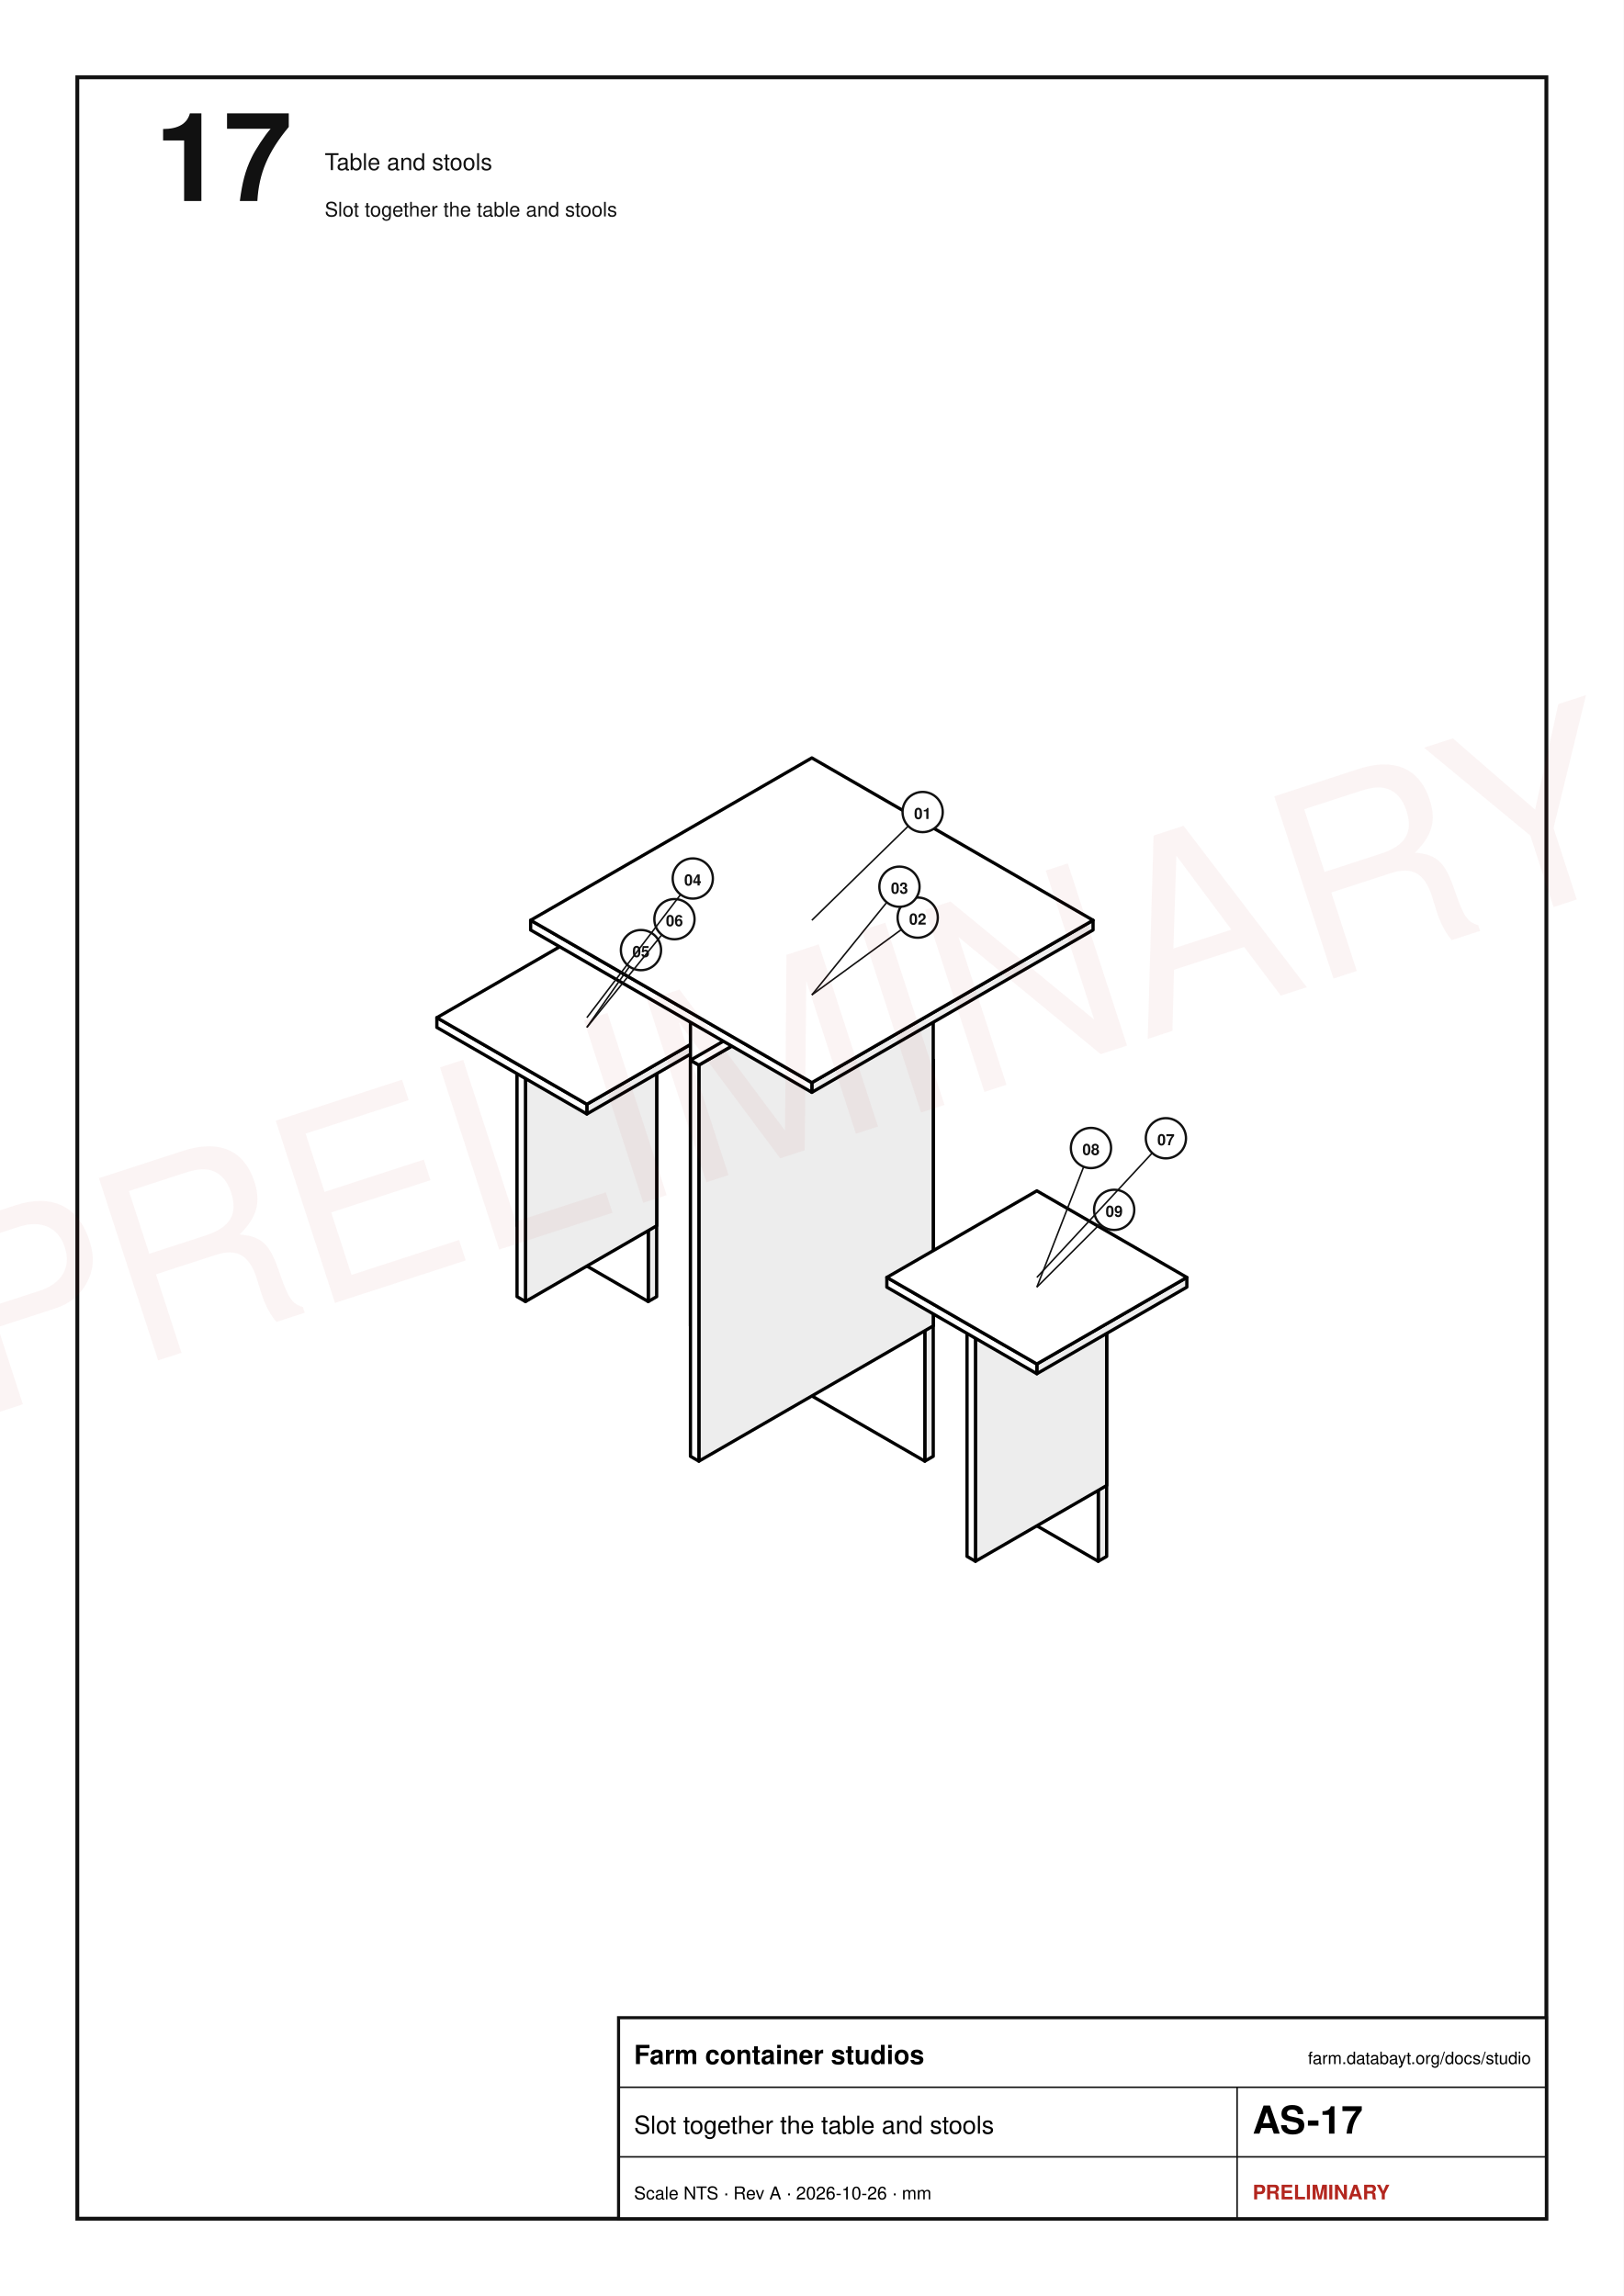
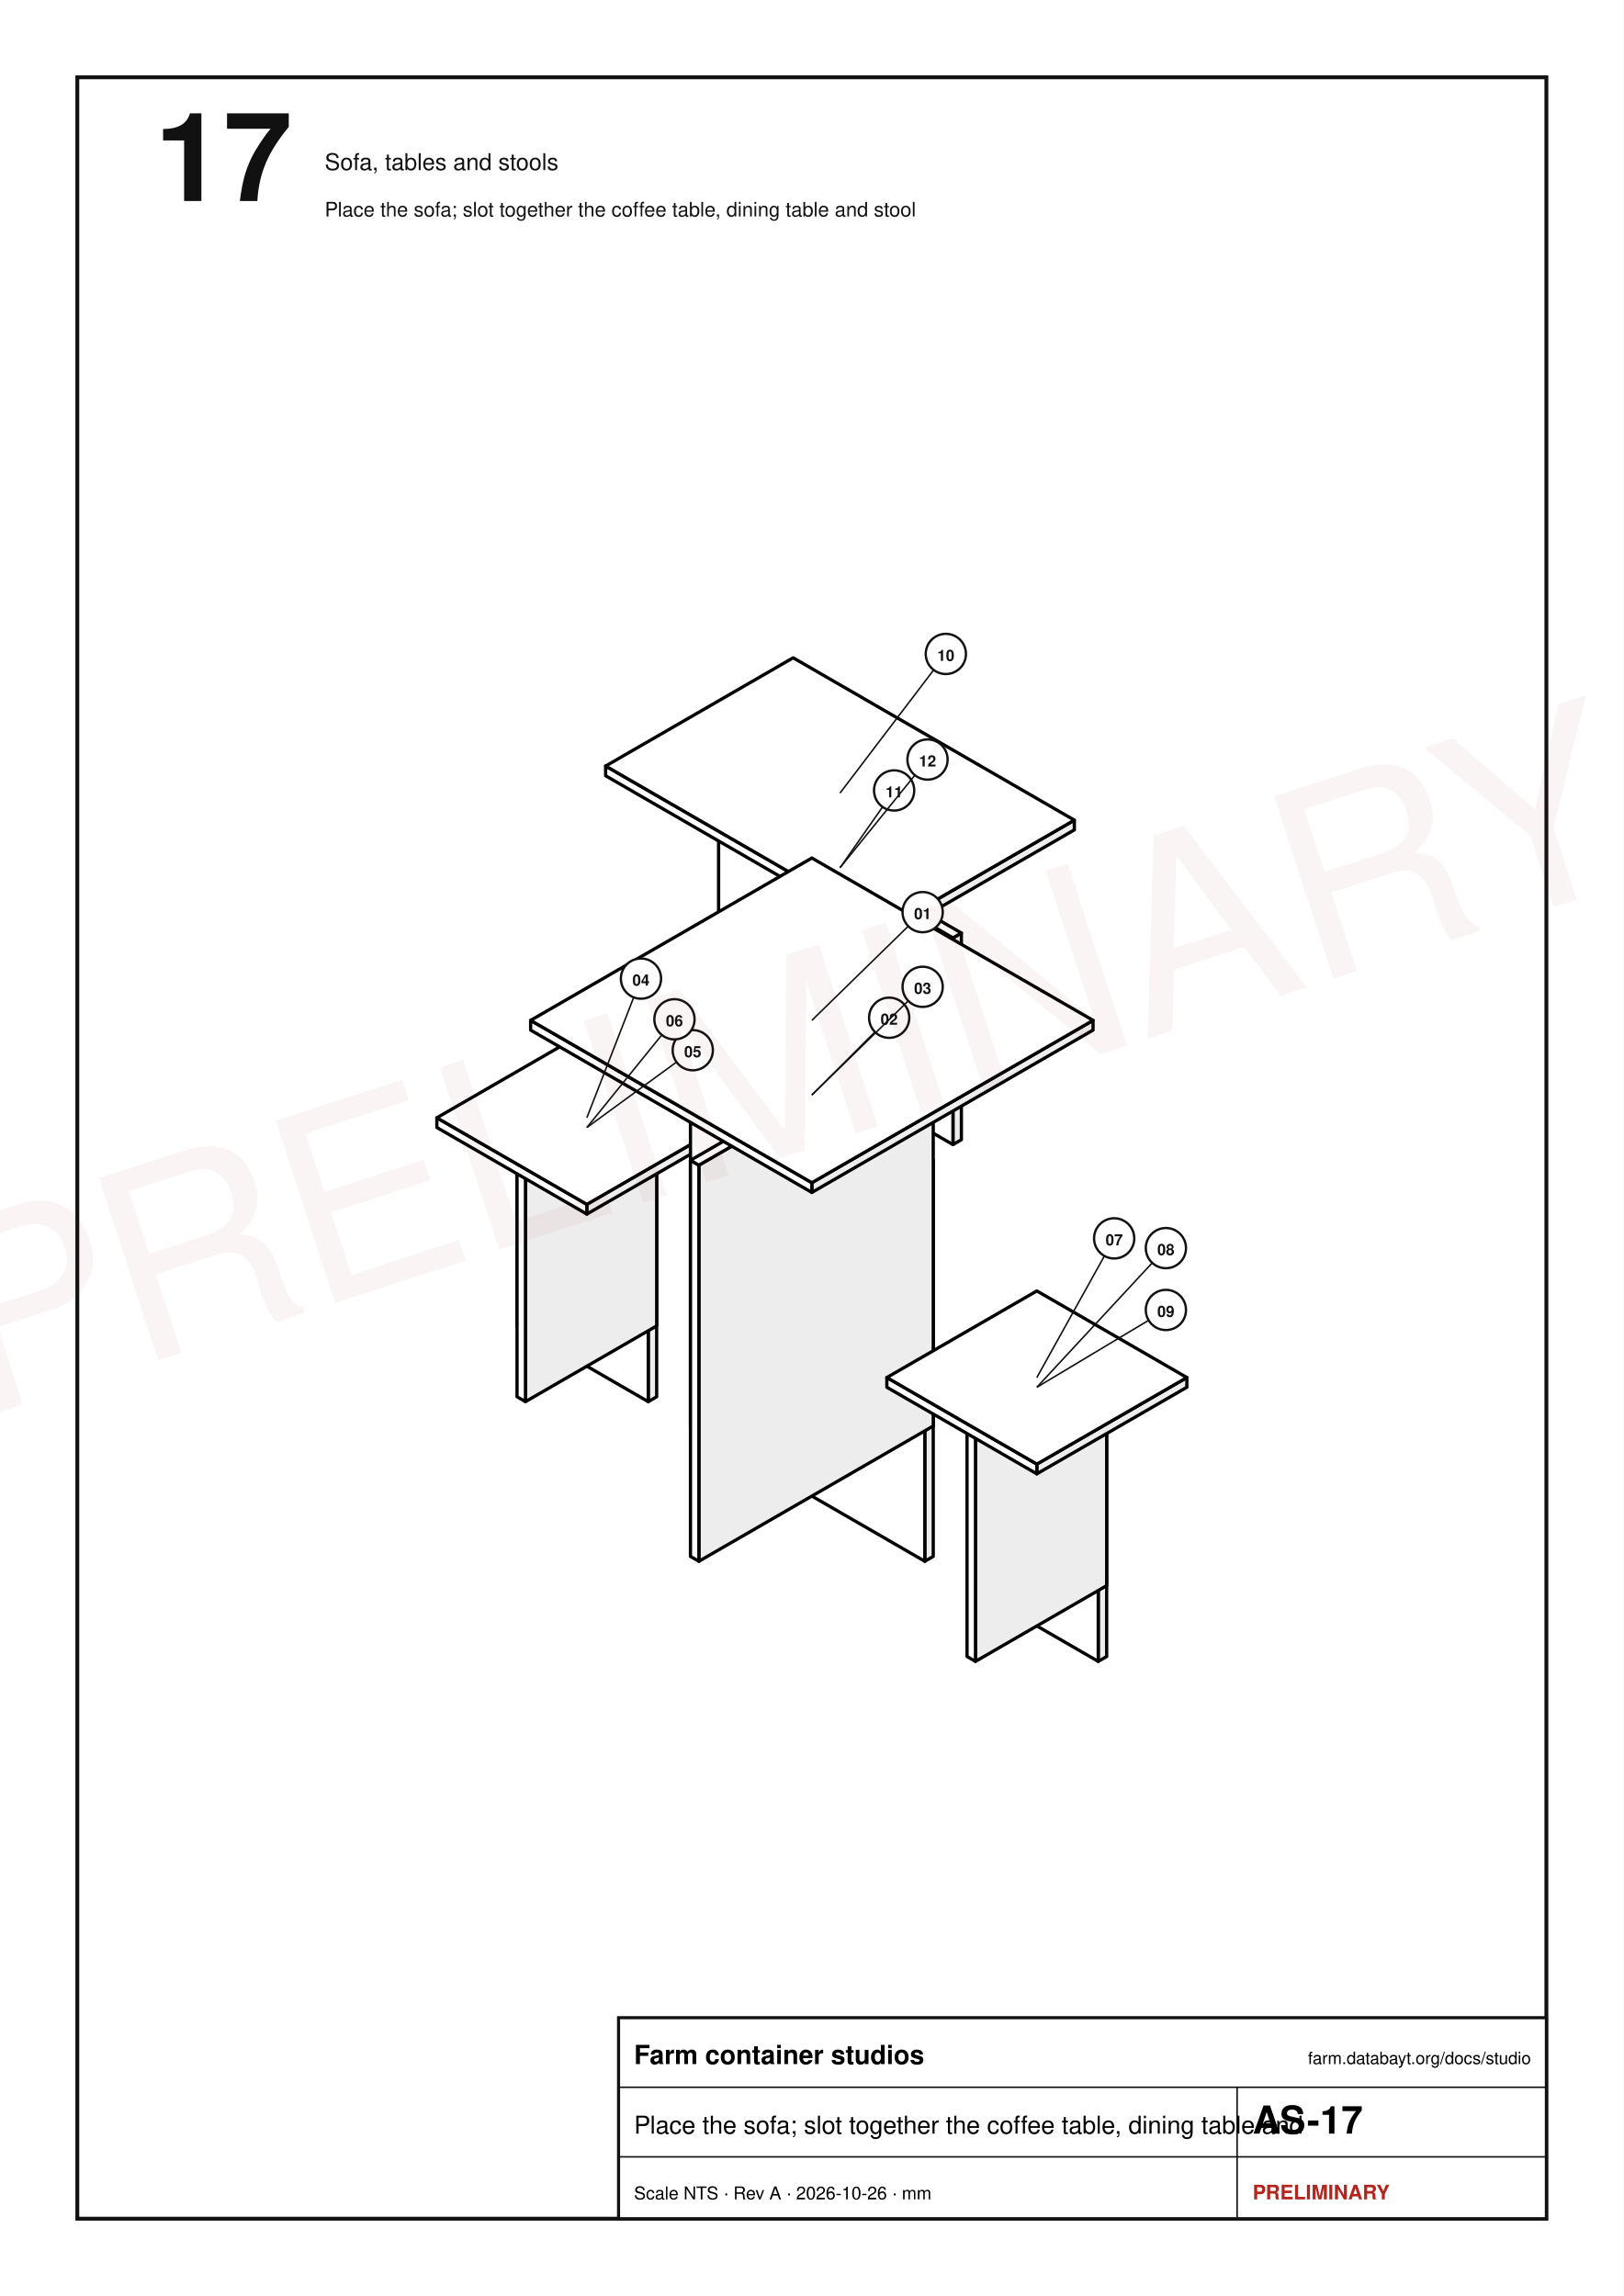
<svg xmlns="http://www.w3.org/2000/svg" width="210mm" height="297mm" viewBox="0 0 210 297" font-family="Helvetica, Arial, sans-serif">
  <rect x="0" y="0" width="210" height="297" fill="#fff" />
  <rect x="10" y="10" width="190" height="277" fill="none" stroke="#111" stroke-width="0.5" />
  <text x="20" y="26" font-size="16" text-anchor="start" font-weight="bold" fill="#111">17</text>
-   <text x="42" y="22" font-size="3" text-anchor="start" font-weight="normal" fill="#111">Table and stools</text>
-   <text x="42" y="28" font-size="2.6" text-anchor="start" font-weight="normal" fill="#111">Slot together the table and stools</text>
-   <polygon points="84.93,167.73 83.84,168.36 83.84,138.12 84.93,137.49" fill="#ededed" stroke="#000" stroke-width="0.42" stroke-linejoin="round" />
-   <polygon points="66.87,158.56 83.84,168.36 83.84,138.12 66.87,128.32" fill="#ffffff" stroke="#000" stroke-width="0.42" stroke-linejoin="round" />
-   <polygon points="67.96,127.69 84.93,137.49 83.84,138.12 66.87,128.32" fill="#ffffff" stroke="#000" stroke-width="0.42" stroke-linejoin="round" />
-   <polygon points="84.93,158.56 67.96,168.36 67.96,138.12 84.93,128.32" fill="#ededed" stroke="#000" stroke-width="0.42" stroke-linejoin="round" />
-   <polygon points="66.87,167.73 67.96,168.36 67.96,138.12 66.87,137.49" fill="#ffffff" stroke="#000" stroke-width="0.42" stroke-linejoin="round" />
-   <polygon points="83.84,127.69 84.93,128.32 67.96,138.12 66.87,137.49" fill="#ffffff" stroke="#000" stroke-width="0.42" stroke-linejoin="round" />
-   <polygon points="95.3,132.9 75.9,144.1 75.9,142.84 95.3,131.64" fill="#ededed" stroke="#000" stroke-width="0.42" stroke-linejoin="round" />
-   <polygon points="56.5,132.9 75.9,144.1 75.9,142.84 56.5,131.64" fill="#ffffff" stroke="#000" stroke-width="0.42" stroke-linejoin="round" />
-   <polygon points="75.9,120.44 95.3,131.64 75.9,142.84 56.5,131.64" fill="#ffffff" stroke="#000" stroke-width="0.42" stroke-linejoin="round" />
-   <polygon points="120.7,188.38 119.61,189.01 119.61,137.77 120.7,137.14" fill="#ededed" stroke="#000" stroke-width="0.42" stroke-linejoin="round" />
-   <polygon points="89.3,171.51 119.61,189.01 119.61,137.77 89.3,120.27" fill="#ffffff" stroke="#000" stroke-width="0.42" stroke-linejoin="round" />
-   <polygon points="90.39,119.64 120.7,137.14 119.61,137.77 89.3,120.27" fill="#ffffff" stroke="#000" stroke-width="0.42" stroke-linejoin="round" />
-   <polygon points="120.7,171.51 90.39,189.01 90.39,137.77 120.7,120.27" fill="#ededed" stroke="#000" stroke-width="0.42" stroke-linejoin="round" />
-   <polygon points="89.3,188.38 90.39,189.01 90.39,137.77 89.3,137.14" fill="#ffffff" stroke="#000" stroke-width="0.42" stroke-linejoin="round" />
-   <polygon points="119.61,119.64 120.7,120.27 90.39,137.77 89.3,137.14" fill="#ffffff" stroke="#000" stroke-width="0.42" stroke-linejoin="round" />
-   <polygon points="143.13,201.33 142.04,201.96 142.04,171.72 143.13,171.09" fill="#ededed" stroke="#000" stroke-width="0.42" stroke-linejoin="round" />
-   <polygon points="125.07,192.16 142.04,201.96 142.04,171.72 125.07,161.92" fill="#ffffff" stroke="#000" stroke-width="0.42" stroke-linejoin="round" />
-   <polygon points="126.16,161.29 143.13,171.09 142.04,171.72 125.07,161.92" fill="#ffffff" stroke="#000" stroke-width="0.42" stroke-linejoin="round" />
-   <polygon points="143.13,192.16 126.16,201.96 126.16,171.72 143.13,161.92" fill="#ededed" stroke="#000" stroke-width="0.42" stroke-linejoin="round" />
-   <polygon points="125.07,201.33 126.16,201.96 126.16,171.72 125.07,171.09" fill="#ffffff" stroke="#000" stroke-width="0.42" stroke-linejoin="round" />
-   <polygon points="142.04,161.29 143.13,161.92 126.16,171.72 125.07,171.09" fill="#ffffff" stroke="#000" stroke-width="0.42" stroke-linejoin="round" />
-   <polygon points="141.37,120.3 105,141.3 105,140.04 141.37,119.04" fill="#ededed" stroke="#000" stroke-width="0.42" stroke-linejoin="round" />
-   <polygon points="68.63,120.3 105,141.3 105,140.04 68.63,119.04" fill="#ffffff" stroke="#000" stroke-width="0.42" stroke-linejoin="round" />
-   <polygon points="105,98.04 141.37,119.04 105,140.04 68.63,119.04" fill="#ffffff" stroke="#000" stroke-width="0.42" stroke-linejoin="round" />
-   <polygon points="153.5,166.5 134.1,177.7 134.1,176.44 153.5,165.24" fill="#ededed" stroke="#000" stroke-width="0.42" stroke-linejoin="round" />
-   <polygon points="114.7,166.5 134.1,177.7 134.1,176.44 114.7,165.24" fill="#ffffff" stroke="#000" stroke-width="0.42" stroke-linejoin="round" />
-   <polygon points="134.1,154.04 153.5,165.24 134.1,176.44 114.7,165.24" fill="#ffffff" stroke="#000" stroke-width="0.42" stroke-linejoin="round" />
-   <line x1="75.9" y1="132.9" x2="82.9" y2="122.9" stroke="#111" stroke-width="0.2" />
-   <circle cx="82.9" cy="122.9" r="2.6" fill="#fff" stroke="#111" stroke-width="0.3" />
-   <text x="82.9" y="123.8" font-size="2" text-anchor="middle" font-weight="bold" fill="#111">05</text>
-   <line x1="75.9" y1="132.9" x2="87.23" y2="118.9" stroke="#111" stroke-width="0.2" />
-   <circle cx="87.23" cy="118.9" r="2.6" fill="#fff" stroke="#111" stroke-width="0.3" />
-   <text x="87.23" y="119.8" font-size="2" text-anchor="middle" font-weight="bold" fill="#111">06</text>
-   <line x1="75.9" y1="131.64" x2="89.6" y2="113.64" stroke="#111" stroke-width="0.2" />
-   <circle cx="89.6" cy="113.64" r="2.6" fill="#fff" stroke="#111" stroke-width="0.3" />
-   <text x="89.6" y="114.54" font-size="2" text-anchor="middle" font-weight="bold" fill="#111">04</text>
-   <line x1="105" y1="128.7" x2="118.69" y2="118.7" stroke="#111" stroke-width="0.2" />
-   <circle cx="118.69" cy="118.7" r="2.6" fill="#fff" stroke="#111" stroke-width="0.3" />
-   <text x="118.69" y="119.6" font-size="2" text-anchor="middle" font-weight="bold" fill="#111">02</text>
-   <line x1="105" y1="128.7" x2="116.33" y2="114.7" stroke="#111" stroke-width="0.2" />
-   <circle cx="116.33" cy="114.7" r="2.6" fill="#fff" stroke="#111" stroke-width="0.3" />
-   <text x="116.33" y="115.6" font-size="2" text-anchor="middle" font-weight="bold" fill="#111">03</text>
-   <line x1="134.1" y1="166.5" x2="141.1" y2="148.5" stroke="#111" stroke-width="0.2" />
-   <circle cx="141.1" cy="148.5" r="2.6" fill="#fff" stroke="#111" stroke-width="0.3" />
-   <text x="141.1" y="149.4" font-size="2" text-anchor="middle" font-weight="bold" fill="#111">08</text>
-   <line x1="134.1" y1="166.5" x2="144.1" y2="156.5" stroke="#111" stroke-width="0.2" />
-   <circle cx="144.1" cy="156.5" r="2.6" fill="#fff" stroke="#111" stroke-width="0.3" />
-   <text x="144.1" y="157.4" font-size="2" text-anchor="middle" font-weight="bold" fill="#111">09</text>
-   <line x1="105" y1="119.04" x2="119.33" y2="105.04" stroke="#111" stroke-width="0.2" />
-   <circle cx="119.33" cy="105.04" r="2.6" fill="#fff" stroke="#111" stroke-width="0.3" />
-   <text x="119.33" y="105.94" font-size="2" text-anchor="middle" font-weight="bold" fill="#111">01</text>
-   <line x1="134.1" y1="165.24" x2="150.79" y2="147.24" stroke="#111" stroke-width="0.2" />
-   <circle cx="150.79" cy="147.24" r="2.6" fill="#fff" stroke="#111" stroke-width="0.3" />
-   <text x="150.79" y="148.14" font-size="2" text-anchor="middle" font-weight="bold" fill="#111">07</text>
+   <text x="42" y="22" font-size="3" text-anchor="start" font-weight="normal" fill="#111">Sofa, tables and stools</text>
+   <text x="42" y="28" font-size="2.6" text-anchor="start" font-weight="normal" fill="#111">Place the sofa; slot together the coffee table, dining table and stool</text>
+   <polygon points="124.34,147.43 123.25,148.06 123.25,121.32 124.34,120.69" fill="#ededed" stroke="#000" stroke-width="0.42" stroke-linejoin="round" />
+   <polygon points="92.94,130.56 123.25,148.06 123.25,121.32 92.94,103.82" fill="#ffffff" stroke="#000" stroke-width="0.42" stroke-linejoin="round" />
+   <polygon points="94.03,103.19 124.34,120.69 123.25,121.32 92.94,103.82" fill="#ffffff" stroke="#000" stroke-width="0.42" stroke-linejoin="round" />
+   <polygon points="118.28,134.06 100.09,144.56 100.09,117.82 118.28,107.32" fill="#ededed" stroke="#000" stroke-width="0.42" stroke-linejoin="round" />
+   <polygon points="99,143.93 100.09,144.56 100.09,117.82 99,117.19" fill="#ffffff" stroke="#000" stroke-width="0.42" stroke-linejoin="round" />
+   <polygon points="117.18,106.69 118.28,107.32 100.09,117.82 99,117.19" fill="#ffffff" stroke="#000" stroke-width="0.42" stroke-linejoin="round" />
+   <polygon points="138.95,107.35 114.7,121.35 114.7,120.09 138.95,106.09" fill="#ededed" stroke="#000" stroke-width="0.42" stroke-linejoin="round" />
+   <polygon points="78.33,100.35 114.7,121.35 114.7,120.09 78.33,99.09" fill="#ffffff" stroke="#000" stroke-width="0.42" stroke-linejoin="round" />
+   <polygon points="102.58,85.09 138.95,106.09 114.7,120.09 78.33,99.09" fill="#ffffff" stroke="#000" stroke-width="0.42" stroke-linejoin="round" />
+   <polygon points="84.93,180.68 83.84,181.31 83.84,151.07 84.93,150.44" fill="#ededed" stroke="#000" stroke-width="0.42" stroke-linejoin="round" />
+   <polygon points="66.87,171.51 83.84,181.31 83.84,151.07 66.87,141.27" fill="#ffffff" stroke="#000" stroke-width="0.42" stroke-linejoin="round" />
+   <polygon points="67.96,140.64 84.93,150.44 83.84,151.07 66.87,141.27" fill="#ffffff" stroke="#000" stroke-width="0.42" stroke-linejoin="round" />
+   <polygon points="84.93,171.51 67.96,181.31 67.96,151.07 84.93,141.27" fill="#ededed" stroke="#000" stroke-width="0.42" stroke-linejoin="round" />
+   <polygon points="66.87,180.68 67.96,181.31 67.96,151.07 66.87,150.44" fill="#ffffff" stroke="#000" stroke-width="0.42" stroke-linejoin="round" />
+   <polygon points="83.84,140.64 84.93,141.27 67.96,151.07 66.87,150.44" fill="#ffffff" stroke="#000" stroke-width="0.42" stroke-linejoin="round" />
+   <polygon points="95.3,145.85 75.9,157.05 75.9,155.79 95.3,144.59" fill="#ededed" stroke="#000" stroke-width="0.42" stroke-linejoin="round" />
+   <polygon points="56.5,145.85 75.9,157.05 75.9,155.79 56.5,144.59" fill="#ffffff" stroke="#000" stroke-width="0.42" stroke-linejoin="round" />
+   <polygon points="75.9,133.39 95.3,144.59 75.9,155.79 56.5,144.59" fill="#ffffff" stroke="#000" stroke-width="0.42" stroke-linejoin="round" />
+   <polygon points="120.7,201.33 119.61,201.96 119.61,150.72 120.7,150.09" fill="#ededed" stroke="#000" stroke-width="0.42" stroke-linejoin="round" />
+   <polygon points="89.3,184.46 119.61,201.96 119.61,150.72 89.3,133.22" fill="#ffffff" stroke="#000" stroke-width="0.42" stroke-linejoin="round" />
+   <polygon points="90.39,132.59 120.7,150.09 119.61,150.72 89.3,133.22" fill="#ffffff" stroke="#000" stroke-width="0.42" stroke-linejoin="round" />
+   <polygon points="120.7,184.46 90.39,201.96 90.39,150.72 120.7,133.22" fill="#ededed" stroke="#000" stroke-width="0.42" stroke-linejoin="round" />
+   <polygon points="89.3,201.33 90.39,201.96 90.39,150.72 89.3,150.09" fill="#ffffff" stroke="#000" stroke-width="0.42" stroke-linejoin="round" />
+   <polygon points="119.61,132.59 120.7,133.22 90.39,150.72 89.3,150.09" fill="#ffffff" stroke="#000" stroke-width="0.42" stroke-linejoin="round" />
+   <polygon points="143.13,214.28 142.04,214.91 142.04,184.67 143.13,184.04" fill="#ededed" stroke="#000" stroke-width="0.42" stroke-linejoin="round" />
+   <polygon points="125.07,205.11 142.04,214.91 142.04,184.67 125.07,174.87" fill="#ffffff" stroke="#000" stroke-width="0.42" stroke-linejoin="round" />
+   <polygon points="126.16,174.24 143.13,184.04 142.04,184.67 125.07,174.87" fill="#ffffff" stroke="#000" stroke-width="0.42" stroke-linejoin="round" />
+   <polygon points="143.13,205.11 126.16,214.91 126.16,184.67 143.13,174.87" fill="#ededed" stroke="#000" stroke-width="0.42" stroke-linejoin="round" />
+   <polygon points="125.07,214.28 126.16,214.91 126.16,184.67 125.07,184.04" fill="#ffffff" stroke="#000" stroke-width="0.42" stroke-linejoin="round" />
+   <polygon points="142.04,174.24 143.13,174.87 126.16,184.67 125.07,184.04" fill="#ffffff" stroke="#000" stroke-width="0.42" stroke-linejoin="round" />
+   <polygon points="141.37,133.25 105,154.25 105,152.99 141.37,131.99" fill="#ededed" stroke="#000" stroke-width="0.42" stroke-linejoin="round" />
+   <polygon points="68.63,133.25 105,154.25 105,152.99 68.63,131.99" fill="#ffffff" stroke="#000" stroke-width="0.42" stroke-linejoin="round" />
+   <polygon points="105,110.99 141.37,131.99 105,152.99 68.63,131.99" fill="#ffffff" stroke="#000" stroke-width="0.42" stroke-linejoin="round" />
+   <polygon points="153.5,179.45 134.1,190.65 134.1,189.39 153.5,178.19" fill="#ededed" stroke="#000" stroke-width="0.42" stroke-linejoin="round" />
+   <polygon points="114.7,179.45 134.1,190.65 134.1,189.39 114.7,178.19" fill="#ffffff" stroke="#000" stroke-width="0.42" stroke-linejoin="round" />
+   <polygon points="134.1,166.99 153.5,178.19 134.1,189.39 114.7,178.19" fill="#ffffff" stroke="#000" stroke-width="0.42" stroke-linejoin="round" />
+   <line x1="108.64" y1="112.25" x2="115.64" y2="102.25" stroke="#111" stroke-width="0.2" />
+   <circle cx="115.64" cy="102.25" r="2.6" fill="#fff" stroke="#111" stroke-width="0.3" />
+   <text x="115.64" y="103.15" font-size="2" text-anchor="middle" font-weight="bold" fill="#111">11</text>
+   <line x1="108.64" y1="112.25" x2="119.96" y2="98.25" stroke="#111" stroke-width="0.2" />
+   <circle cx="119.96" cy="98.25" r="2.6" fill="#fff" stroke="#111" stroke-width="0.3" />
+   <text x="119.96" y="99.15" font-size="2" text-anchor="middle" font-weight="bold" fill="#111">12</text>
+   <line x1="108.64" y1="102.59" x2="122.33" y2="84.59" stroke="#111" stroke-width="0.2" />
+   <circle cx="122.33" cy="84.59" r="2.6" fill="#fff" stroke="#111" stroke-width="0.3" />
+   <text x="122.33" y="85.49" font-size="2" text-anchor="middle" font-weight="bold" fill="#111">10</text>
+   <line x1="75.9" y1="145.85" x2="89.6" y2="135.85" stroke="#111" stroke-width="0.2" />
+   <circle cx="89.6" cy="135.85" r="2.6" fill="#fff" stroke="#111" stroke-width="0.3" />
+   <text x="89.6" y="136.75" font-size="2" text-anchor="middle" font-weight="bold" fill="#111">05</text>
+   <line x1="75.9" y1="145.85" x2="87.23" y2="131.85" stroke="#111" stroke-width="0.2" />
+   <circle cx="87.23" cy="131.85" r="2.6" fill="#fff" stroke="#111" stroke-width="0.3" />
+   <text x="87.23" y="132.75" font-size="2" text-anchor="middle" font-weight="bold" fill="#111">06</text>
+   <line x1="75.9" y1="144.59" x2="82.9" y2="126.59" stroke="#111" stroke-width="0.2" />
+   <circle cx="82.9" cy="126.59" r="2.6" fill="#fff" stroke="#111" stroke-width="0.3" />
+   <text x="82.9" y="127.49" font-size="2" text-anchor="middle" font-weight="bold" fill="#111">04</text>
+   <line x1="105" y1="141.65" x2="115" y2="131.65" stroke="#111" stroke-width="0.2" />
+   <circle cx="115" cy="131.65" r="2.6" fill="#fff" stroke="#111" stroke-width="0.3" />
+   <text x="115" y="132.55" font-size="2" text-anchor="middle" font-weight="bold" fill="#111">02</text>
+   <line x1="105" y1="141.65" x2="119.33" y2="127.65" stroke="#111" stroke-width="0.2" />
+   <circle cx="119.33" cy="127.65" r="2.6" fill="#fff" stroke="#111" stroke-width="0.3" />
+   <text x="119.33" y="128.55" font-size="2" text-anchor="middle" font-weight="bold" fill="#111">03</text>
+   <line x1="134.1" y1="179.45" x2="150.79" y2="161.45" stroke="#111" stroke-width="0.2" />
+   <circle cx="150.79" cy="161.45" r="2.6" fill="#fff" stroke="#111" stroke-width="0.3" />
+   <text x="150.79" y="162.35" font-size="2" text-anchor="middle" font-weight="bold" fill="#111">08</text>
+   <line x1="134.1" y1="179.45" x2="150.79" y2="169.45" stroke="#111" stroke-width="0.2" />
+   <circle cx="150.79" cy="169.45" r="2.6" fill="#fff" stroke="#111" stroke-width="0.3" />
+   <text x="150.79" y="170.35" font-size="2" text-anchor="middle" font-weight="bold" fill="#111">09</text>
+   <line x1="105" y1="131.99" x2="119.33" y2="117.99" stroke="#111" stroke-width="0.2" />
+   <circle cx="119.33" cy="117.99" r="2.6" fill="#fff" stroke="#111" stroke-width="0.3" />
+   <text x="119.33" y="118.89" font-size="2" text-anchor="middle" font-weight="bold" fill="#111">01</text>
+   <line x1="134.1" y1="178.19" x2="144.1" y2="160.19" stroke="#111" stroke-width="0.2" />
+   <circle cx="144.1" cy="160.19" r="2.6" fill="#fff" stroke="#111" stroke-width="0.3" />
+   <text x="144.1" y="161.09" font-size="2" text-anchor="middle" font-weight="bold" fill="#111">07</text>
  <rect x="80" y="261" width="120" height="26" fill="#fff" stroke="#111" stroke-width="0.4" />
  <line x1="80" y1="270" x2="200" y2="270" stroke="#111" stroke-width="0.2" />
  <line x1="80" y1="279" x2="200" y2="279" stroke="#111" stroke-width="0.2" />
  <line x1="160" y1="270" x2="160" y2="287" stroke="#111" stroke-width="0.2" />
  <text x="82" y="267" font-size="3.4" font-weight="bold">Farm container studios</text>
  <text x="198" y="267" font-size="2.2" text-anchor="end">farm.databayt.org/docs/studio</text>
-   <text x="82" y="276" font-size="3.2">Slot together the table and stools</text>
+   <text x="82" y="276" font-size="3.2">Place the sofa; slot together the coffee table, dining table and</text>
  <text x="162" y="276" font-size="5" font-weight="bold">AS-17</text>
  <text x="82" y="284.5" font-size="2.3">Scale NTS · Rev A · 2026-10-26 · mm</text>
  <text x="162" y="284.5" font-size="2.6" font-weight="bold" fill="#b3261e">PRELIMINARY</text>
  <text x="105.0" y="148.5" font-size="34" fill="#b3261e" fill-opacity="0.05" text-anchor="middle" transform="rotate(-18 105.0 148.5)">PRELIMINARY</text>
</svg>
